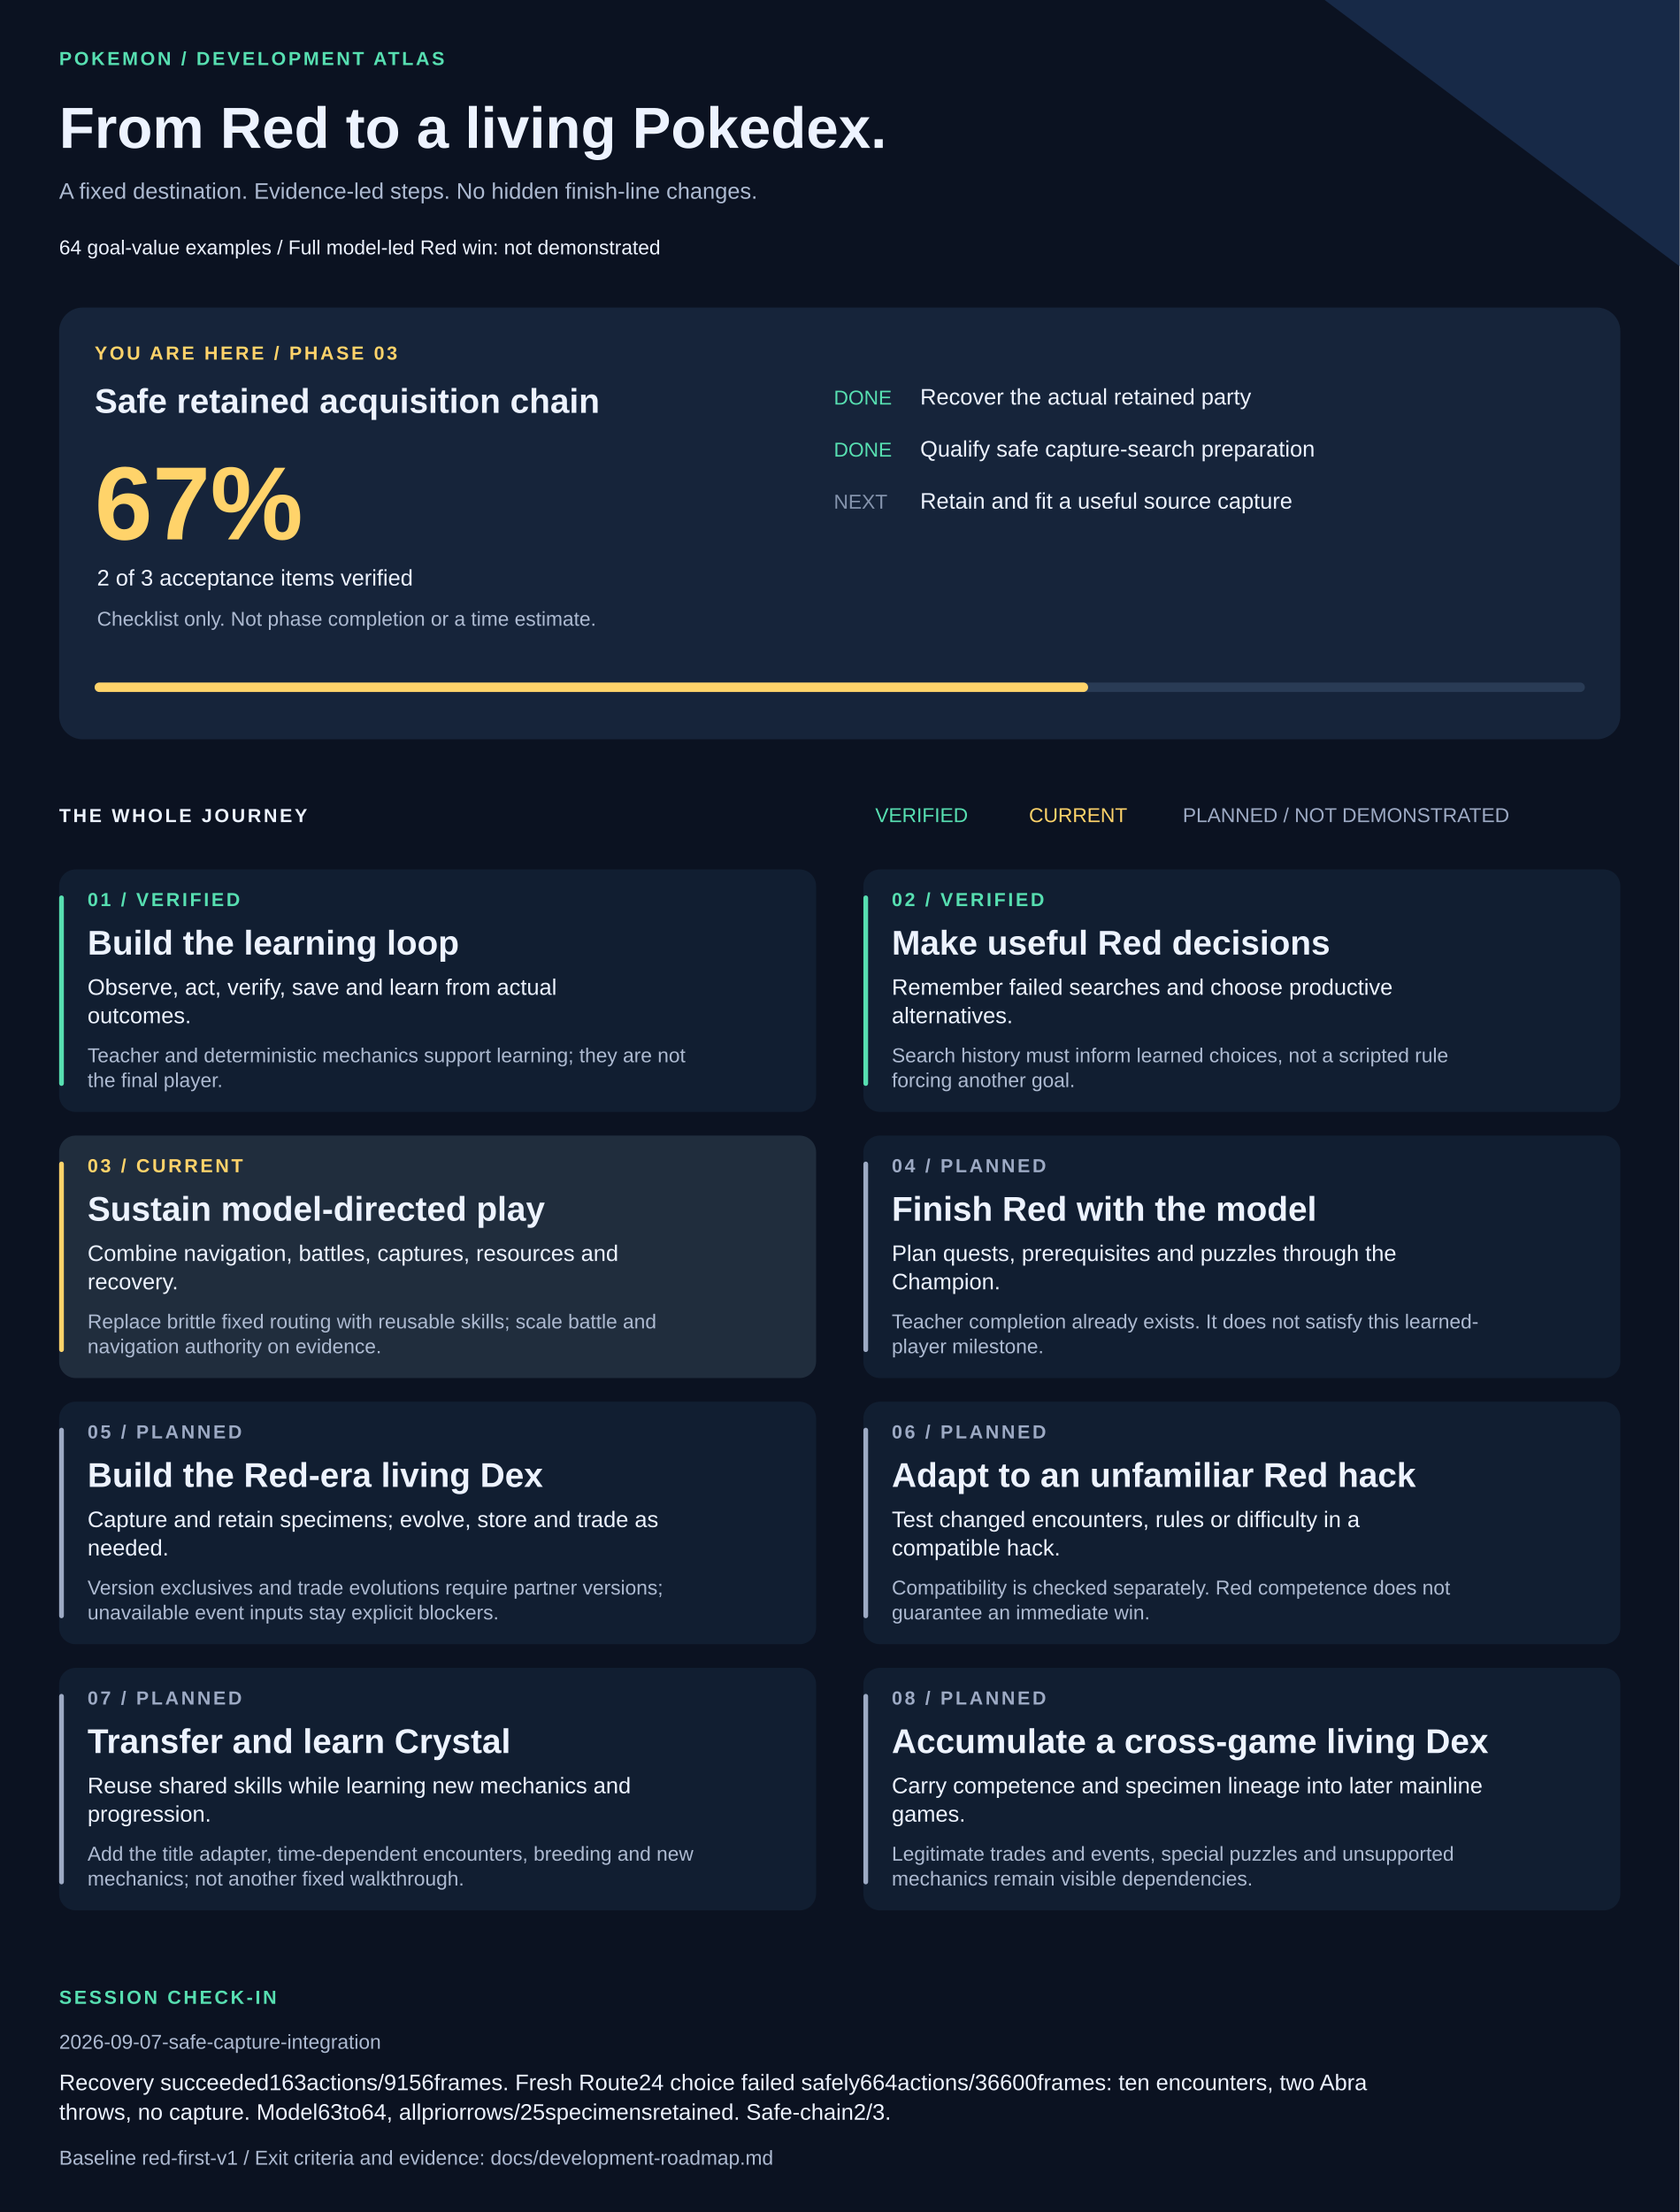
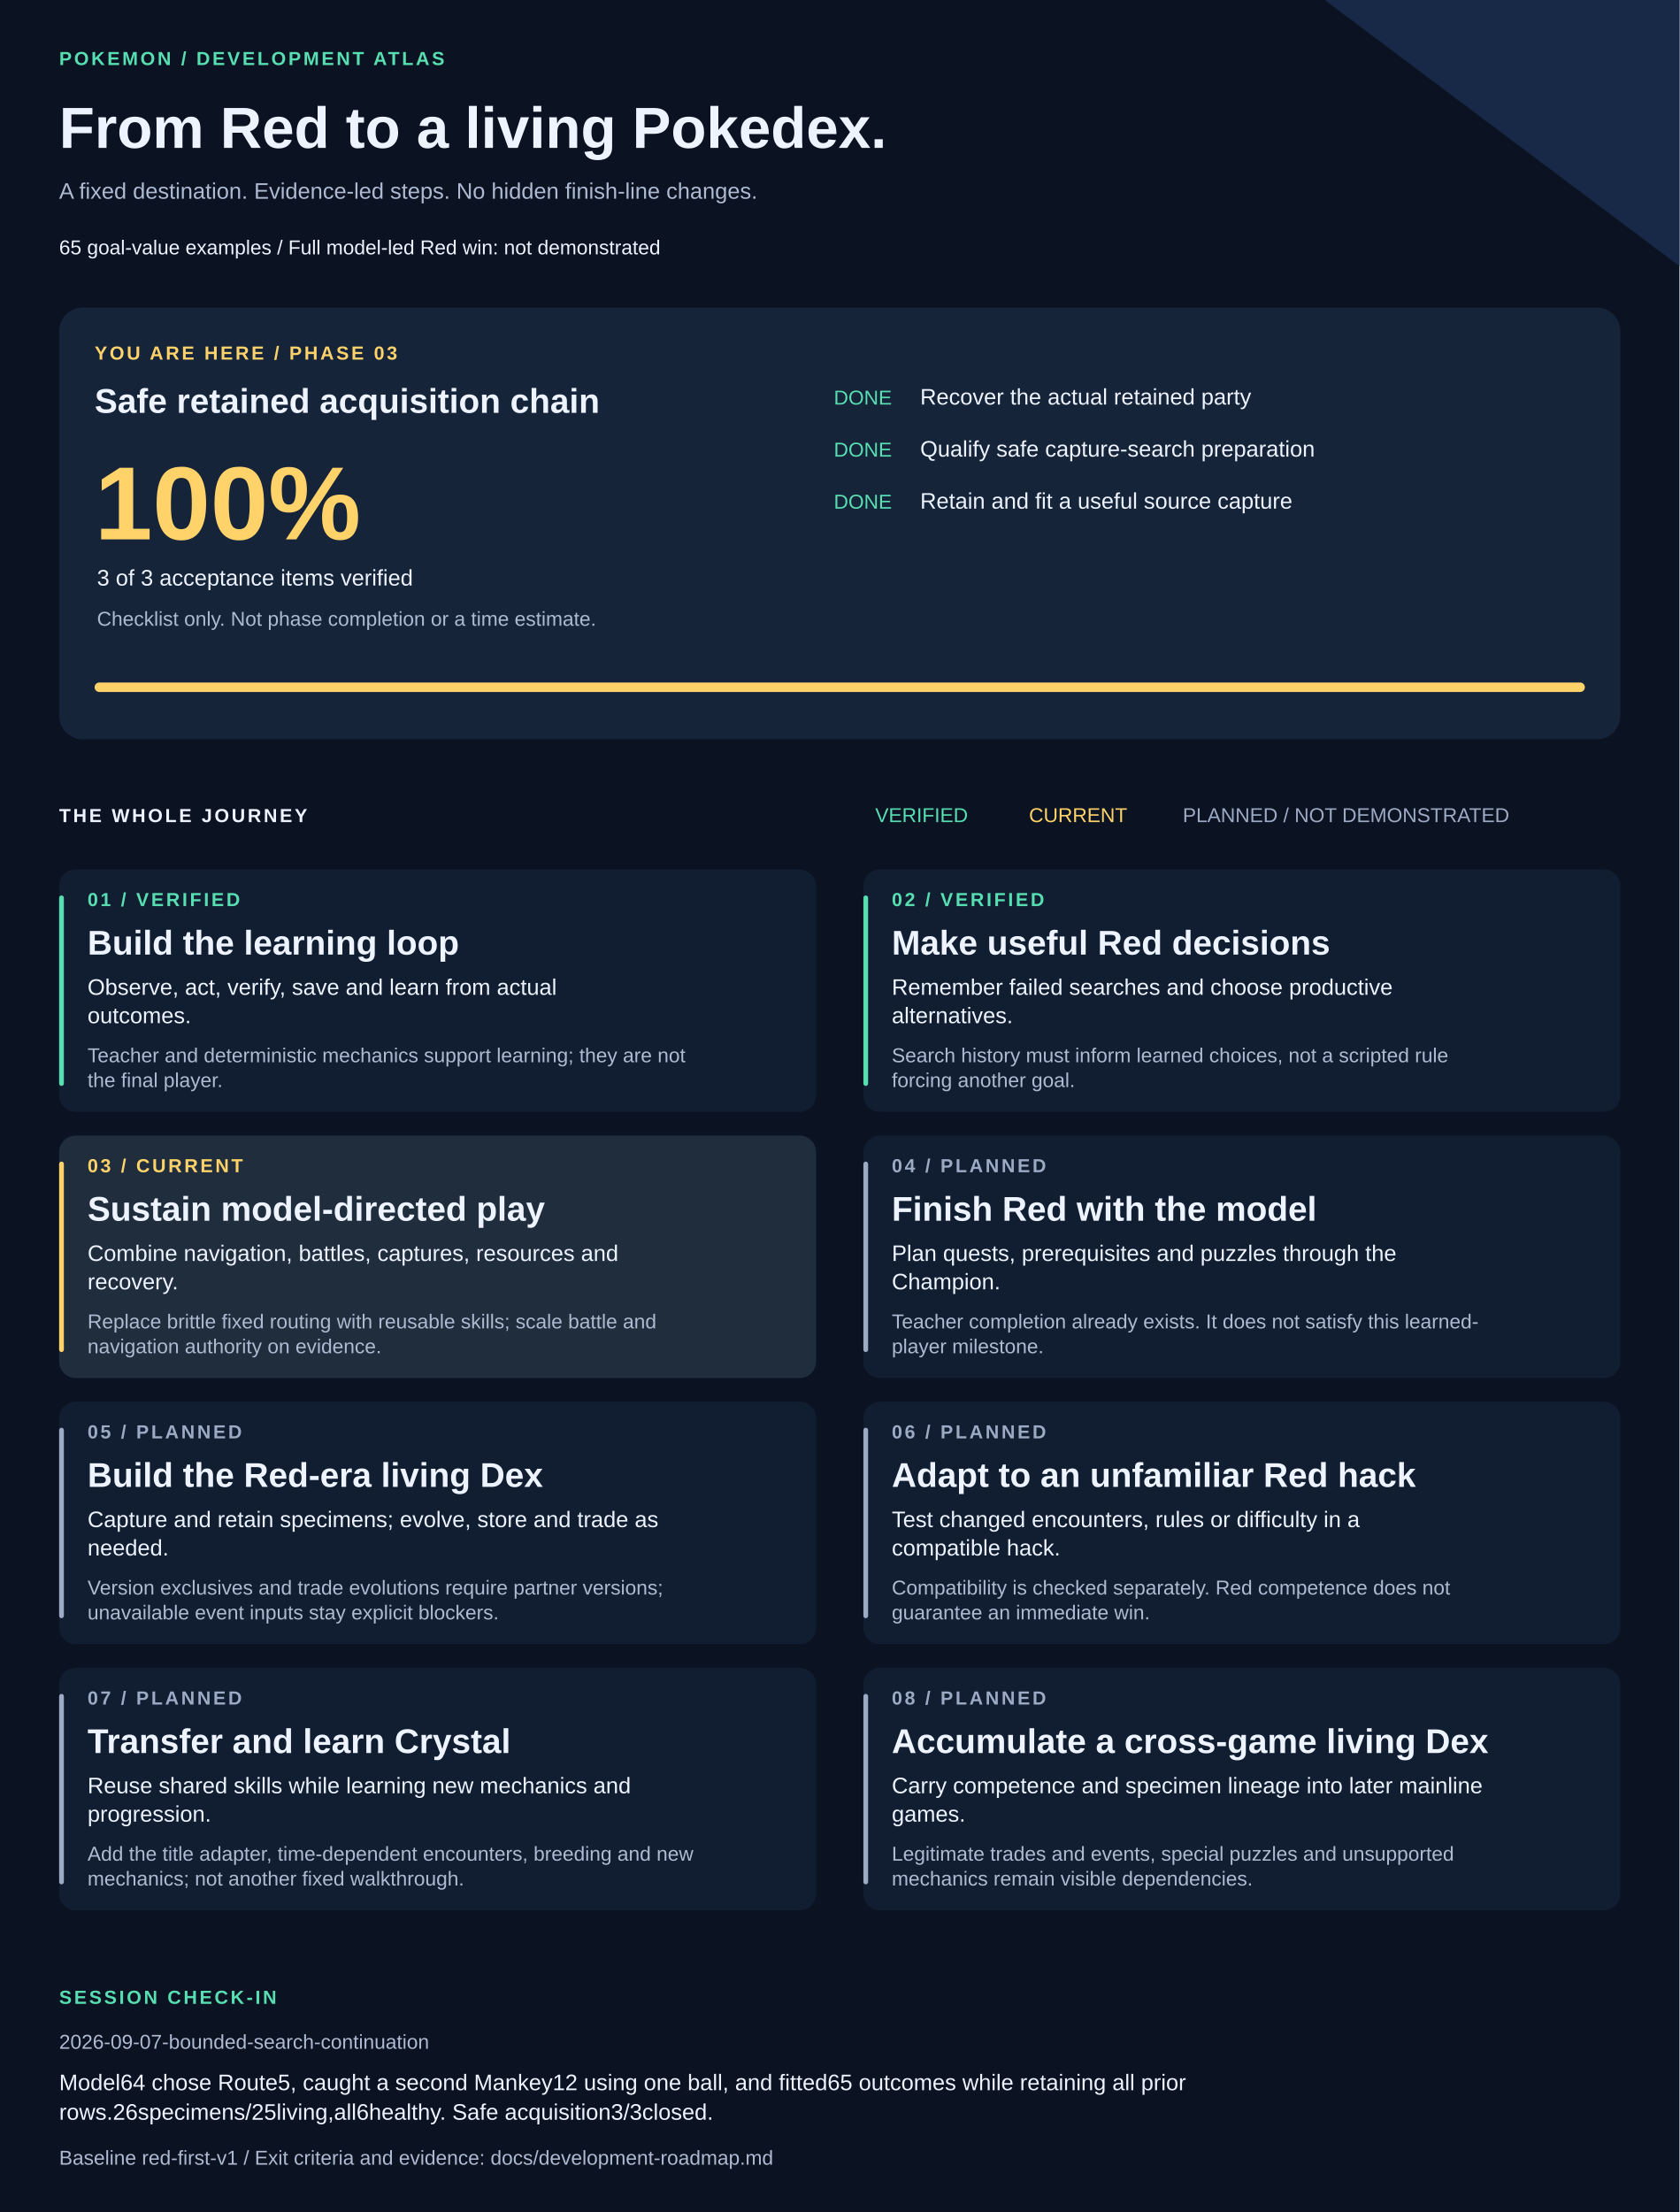
<svg xmlns="http://www.w3.org/2000/svg" width="1420" height="1870" viewBox="0 0 1420 1870" role="img" aria-labelledby="title description">
  <style>text{font-family:Arial,Helvetica,sans-serif;fill:#edf3ff}.muted{fill:#adbad1}.eyebrow{font-size:16px;letter-spacing:2px;font-weight:bold}.heading{font-size:29px;font-weight:bold}.body{font-size:19px}.small{font-size:17px}</style>
  <rect width="1420" height="1870" fill="#0b1221" />
  <path d="M1120 0H1420V225Z" fill="#172947" />
  <text x="50" y="55" class="eyebrow" style="fill:#57dfb1">POKEMON / DEVELOPMENT ATLAS</text>
  <text x="50" y="125" style="font-size:49px;font-weight:bold">From Red to a living Pokedex.</text>
  <text x="50" y="168" class="body muted">A fixed destination. Evidence-led steps. No hidden finish-line changes.</text>
-   <text x="50" y="215" class="small">64 goal-value examples  /  Full model-led Red win: not demonstrated</text>
+   <text x="50" y="215" class="small">65 goal-value examples  /  Full model-led Red win: not demonstrated</text>
  <rect x="50" y="260" width="1320" height="365" rx="20" fill="#16243a" />
  <text x="80" y="304" class="eyebrow" style="fill:#ffd36a">YOU ARE HERE / PHASE 03</text>
  <text x="80" y="349" class="heading">Safe retained acquisition chain</text>
-   <text x="80" y="456" style="font-size:88px;font-weight:bold;fill:#ffd36a">67%</text>
-   <text x="82" y="495" class="body">2 of 3 acceptance items verified</text>
+   <text x="80" y="456" style="font-size:88px;font-weight:bold;fill:#ffd36a">100%</text>
+   <text x="82" y="495" class="body">3 of 3 acceptance items verified</text>
  <text x="82" y="529" class="small muted">Checklist only. Not phase completion or a time estimate.</text>
  <text x="705" y="342" class="small" style="fill:#57dfb1">DONE</text>
  <text x="778" y="342" class="body">Recover the actual retained party</text>
  <text x="705" y="386" class="small" style="fill:#57dfb1">DONE</text>
  <text x="778" y="386" class="body">Qualify safe capture-search preparation</text>
-   <text x="705" y="430" class="small" style="fill:#8594ad">NEXT</text>
+   <text x="705" y="430" class="small" style="fill:#57dfb1">DONE</text>
  <text x="778" y="430" class="body">Retain and fit a useful source capture</text>
  <rect x="80" y="577" width="1260" height="8" rx="4" fill="#293b55" />
-   <rect x="80" y="577" width="840" height="8" rx="4" fill="#ffd36a" />
+   <rect x="80" y="577" width="1260" height="8" rx="4" fill="#ffd36a" />
  <text x="50" y="695" class="eyebrow">THE WHOLE JOURNEY</text>
  <text x="740" y="695" class="small" style="fill:#57dfb1">VERIFIED</text>
  <text x="870" y="695" class="small" style="fill:#ffd36a">CURRENT</text>
  <text x="1000" y="695" class="small" style="fill:#9daac4">PLANNED / NOT DEMONSTRATED</text>
  <rect x="50" y="735" width="640" height="205" rx="14" fill="#111e31" />
  <rect x="50" y="757" width="4" height="161" rx="2" fill="#57dfb1" />
  <text x="74" y="766" class="eyebrow" style="fill:#57dfb1">01 / VERIFIED</text>
  <text x="74" y="807" class="heading">Build the learning loop</text>
  <text x="74" y="841" class="body">Observe, act, verify, save and learn from actual</text>
  <text x="74" y="865" class="body">outcomes.</text>
  <text x="74" y="898" class="small muted">Teacher and deterministic mechanics support learning; they are not</text>
  <text x="74" y="919" class="small muted">the final player.</text>
  <rect x="730" y="735" width="640" height="205" rx="14" fill="#111e31" />
  <rect x="730" y="757" width="4" height="161" rx="2" fill="#57dfb1" />
  <text x="754" y="766" class="eyebrow" style="fill:#57dfb1">02 / VERIFIED</text>
  <text x="754" y="807" class="heading">Make useful Red decisions</text>
  <text x="754" y="841" class="body">Remember failed searches and choose productive</text>
  <text x="754" y="865" class="body">alternatives.</text>
  <text x="754" y="898" class="small muted">Search history must inform learned choices, not a scripted rule</text>
  <text x="754" y="919" class="small muted">forcing another goal.</text>
  <rect x="50" y="960" width="640" height="205" rx="14" fill="#202d3d" />
  <rect x="50" y="982" width="4" height="161" rx="2" fill="#ffd36a" />
  <text x="74" y="991" class="eyebrow" style="fill:#ffd36a">03 / CURRENT</text>
  <text x="74" y="1032" class="heading">Sustain model-directed play</text>
  <text x="74" y="1066" class="body">Combine navigation, battles, captures, resources and</text>
  <text x="74" y="1090" class="body">recovery.</text>
  <text x="74" y="1123" class="small muted">Replace brittle fixed routing with reusable skills; scale battle and</text>
  <text x="74" y="1144" class="small muted">navigation authority on evidence.</text>
  <rect x="730" y="960" width="640" height="205" rx="14" fill="#111e31" />
  <rect x="730" y="982" width="4" height="161" rx="2" fill="#9daac4" />
  <text x="754" y="991" class="eyebrow" style="fill:#9daac4">04 / PLANNED</text>
  <text x="754" y="1032" class="heading">Finish Red with the model</text>
  <text x="754" y="1066" class="body">Plan quests, prerequisites and puzzles through the</text>
  <text x="754" y="1090" class="body">Champion.</text>
  <text x="754" y="1123" class="small muted">Teacher completion already exists. It does not satisfy this learned-</text>
  <text x="754" y="1144" class="small muted">player milestone.</text>
  <rect x="50" y="1185" width="640" height="205" rx="14" fill="#111e31" />
  <rect x="50" y="1207" width="4" height="161" rx="2" fill="#9daac4" />
  <text x="74" y="1216" class="eyebrow" style="fill:#9daac4">05 / PLANNED</text>
  <text x="74" y="1257" class="heading">Build the Red-era living Dex</text>
  <text x="74" y="1291" class="body">Capture and retain specimens; evolve, store and trade as</text>
  <text x="74" y="1315" class="body">needed.</text>
  <text x="74" y="1348" class="small muted">Version exclusives and trade evolutions require partner versions;</text>
  <text x="74" y="1369" class="small muted">unavailable event inputs stay explicit blockers.</text>
  <rect x="730" y="1185" width="640" height="205" rx="14" fill="#111e31" />
  <rect x="730" y="1207" width="4" height="161" rx="2" fill="#9daac4" />
  <text x="754" y="1216" class="eyebrow" style="fill:#9daac4">06 / PLANNED</text>
  <text x="754" y="1257" class="heading">Adapt to an unfamiliar Red hack</text>
  <text x="754" y="1291" class="body">Test changed encounters, rules or difficulty in a</text>
  <text x="754" y="1315" class="body">compatible hack.</text>
  <text x="754" y="1348" class="small muted">Compatibility is checked separately. Red competence does not</text>
  <text x="754" y="1369" class="small muted">guarantee an immediate win.</text>
  <rect x="50" y="1410" width="640" height="205" rx="14" fill="#111e31" />
  <rect x="50" y="1432" width="4" height="161" rx="2" fill="#9daac4" />
  <text x="74" y="1441" class="eyebrow" style="fill:#9daac4">07 / PLANNED</text>
  <text x="74" y="1482" class="heading">Transfer and learn Crystal</text>
  <text x="74" y="1516" class="body">Reuse shared skills while learning new mechanics and</text>
  <text x="74" y="1540" class="body">progression.</text>
  <text x="74" y="1573" class="small muted">Add the title adapter, time-dependent encounters, breeding and new</text>
  <text x="74" y="1594" class="small muted">mechanics; not another fixed walkthrough.</text>
  <rect x="730" y="1410" width="640" height="205" rx="14" fill="#111e31" />
  <rect x="730" y="1432" width="4" height="161" rx="2" fill="#9daac4" />
  <text x="754" y="1441" class="eyebrow" style="fill:#9daac4">08 / PLANNED</text>
  <text x="754" y="1482" class="heading">Accumulate a cross-game living Dex</text>
  <text x="754" y="1516" class="body">Carry competence and specimen lineage into later mainline</text>
  <text x="754" y="1540" class="body">games.</text>
  <text x="754" y="1573" class="small muted">Legitimate trades and events, special puzzles and unsupported</text>
  <text x="754" y="1594" class="small muted">mechanics remain visible dependencies.</text>
  <text x="50" y="1694" class="eyebrow" style="fill:#57dfb1">SESSION CHECK-IN</text>
-   <text x="50" y="1732" class="small muted">2026-09-07-safe-capture-integration</text>
-   <text x="50" y="1767" class="body">Recovery succeeded163actions/9156frames. Fresh Route24 choice failed safely664actions/36600frames: ten encounters, two Abra</text>
-   <text x="50" y="1792" class="body">throws, no capture. Model63to64, allpriorrows/25specimensretained. Safe-chain2/3.</text>
+   <text x="50" y="1732" class="small muted">2026-09-07-bounded-search-continuation</text>
+   <text x="50" y="1767" class="body">Model64 chose Route5, caught a second Mankey12 using one ball, and fitted65 outcomes while retaining all prior</text>
+   <text x="50" y="1792" class="body">rows.26specimens/25living,all6healthy. Safe acquisition3/3closed.</text>
  <text x="50" y="1830" class="small muted">Baseline red-first-v1 / Exit criteria and evidence: docs/development-roadmap.md</text>
</svg>
